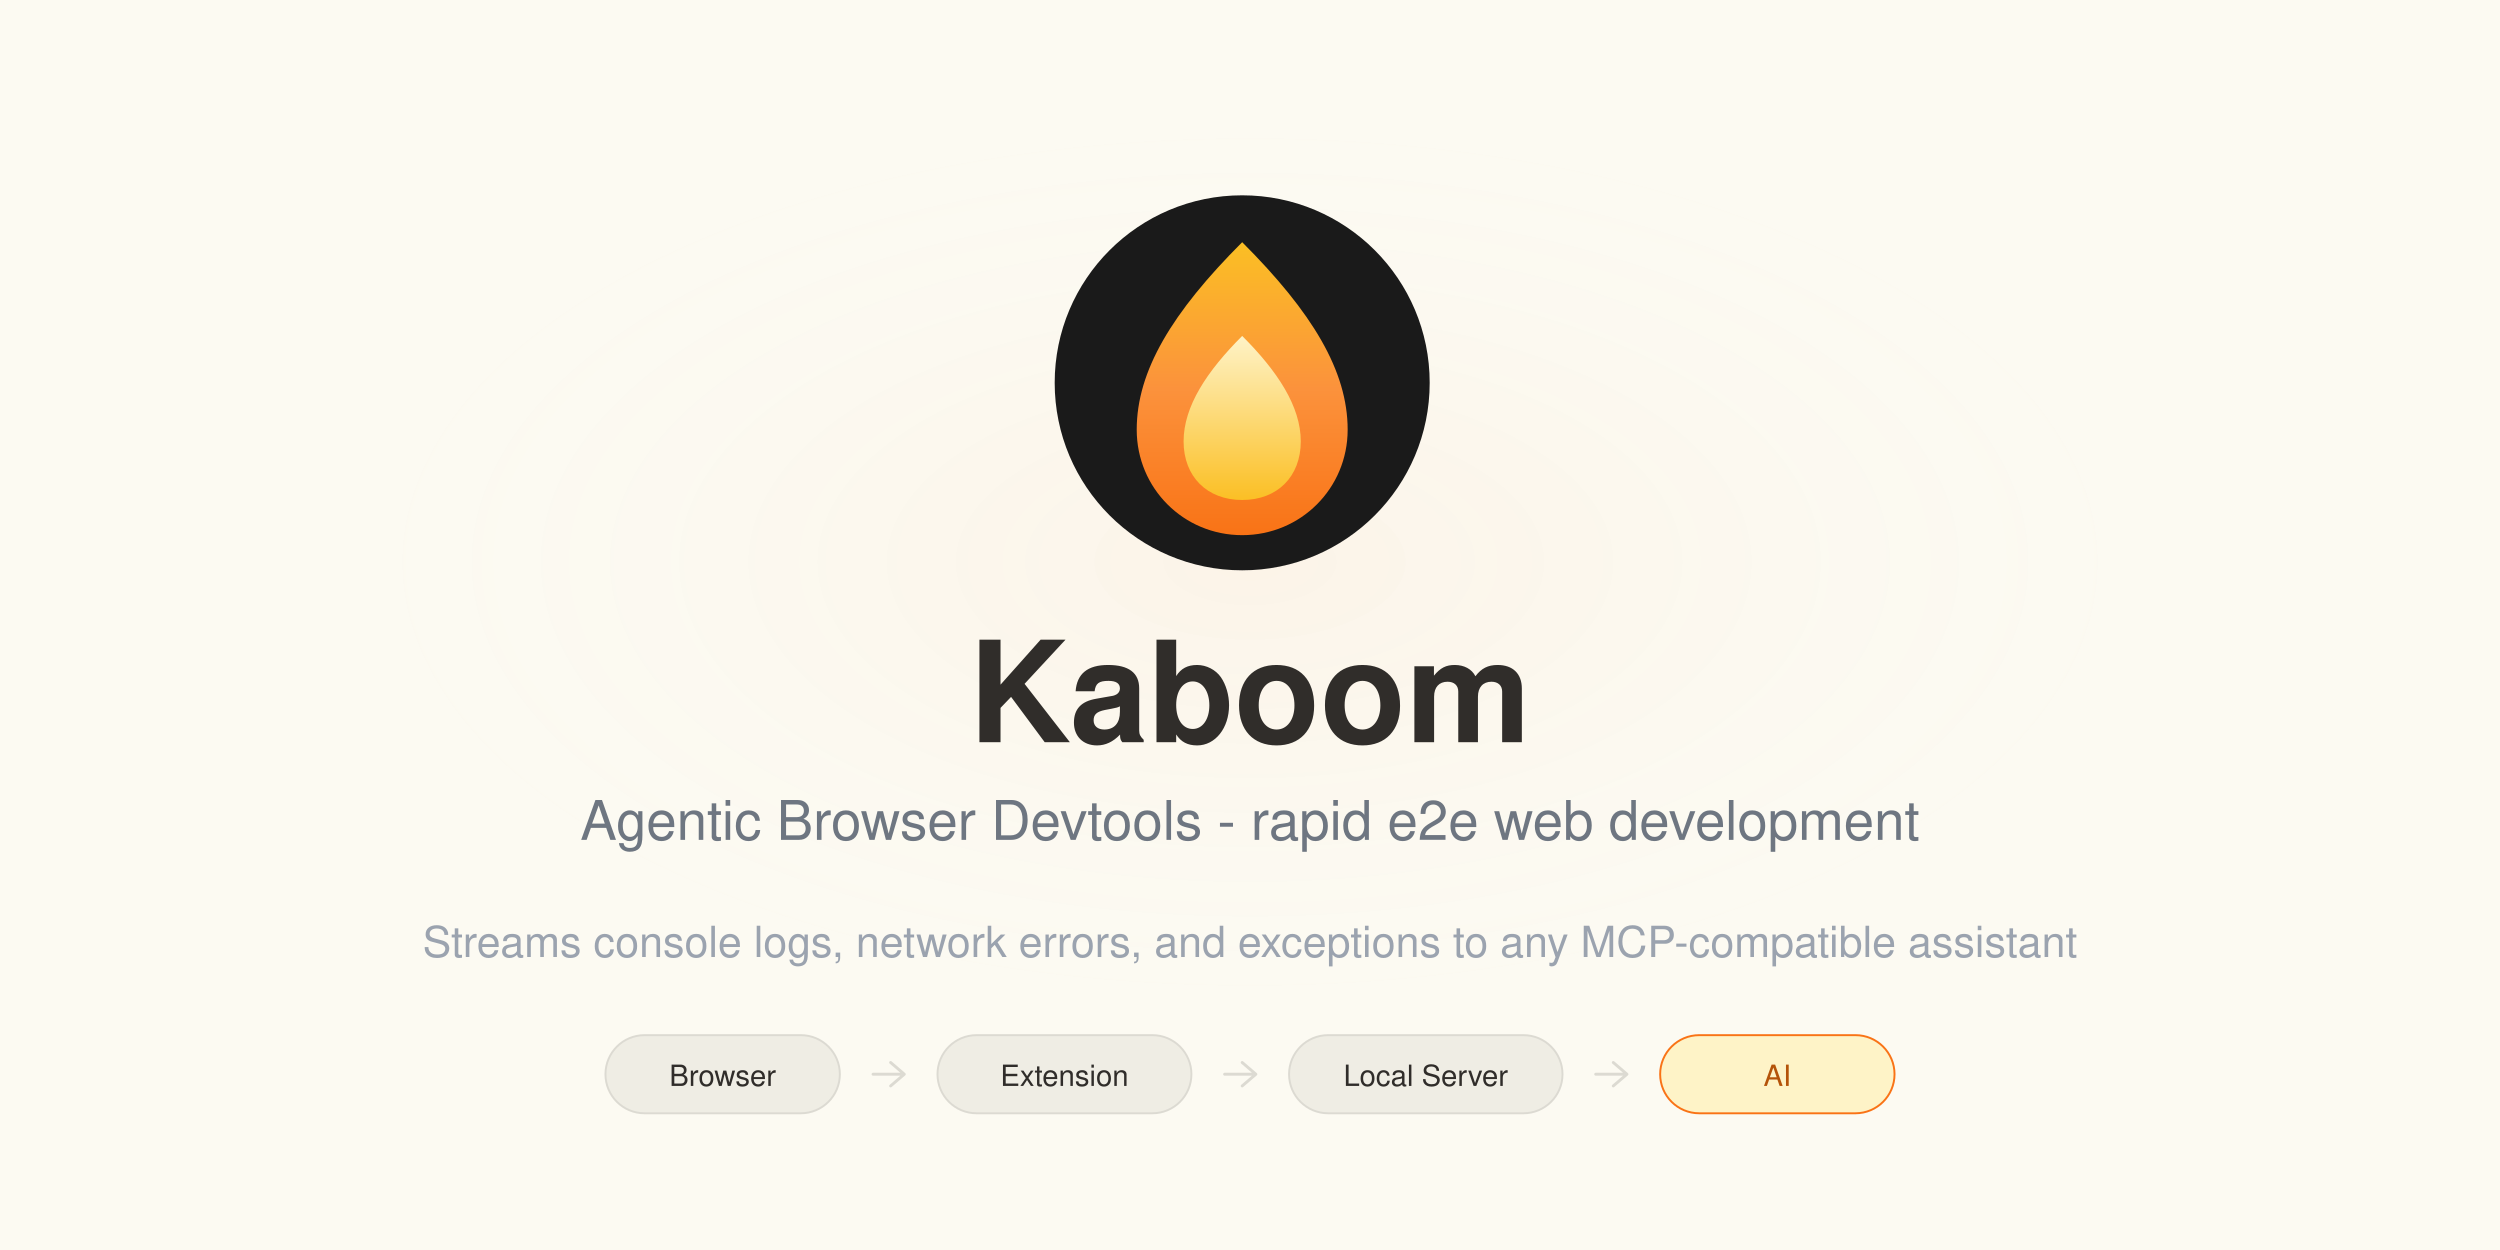
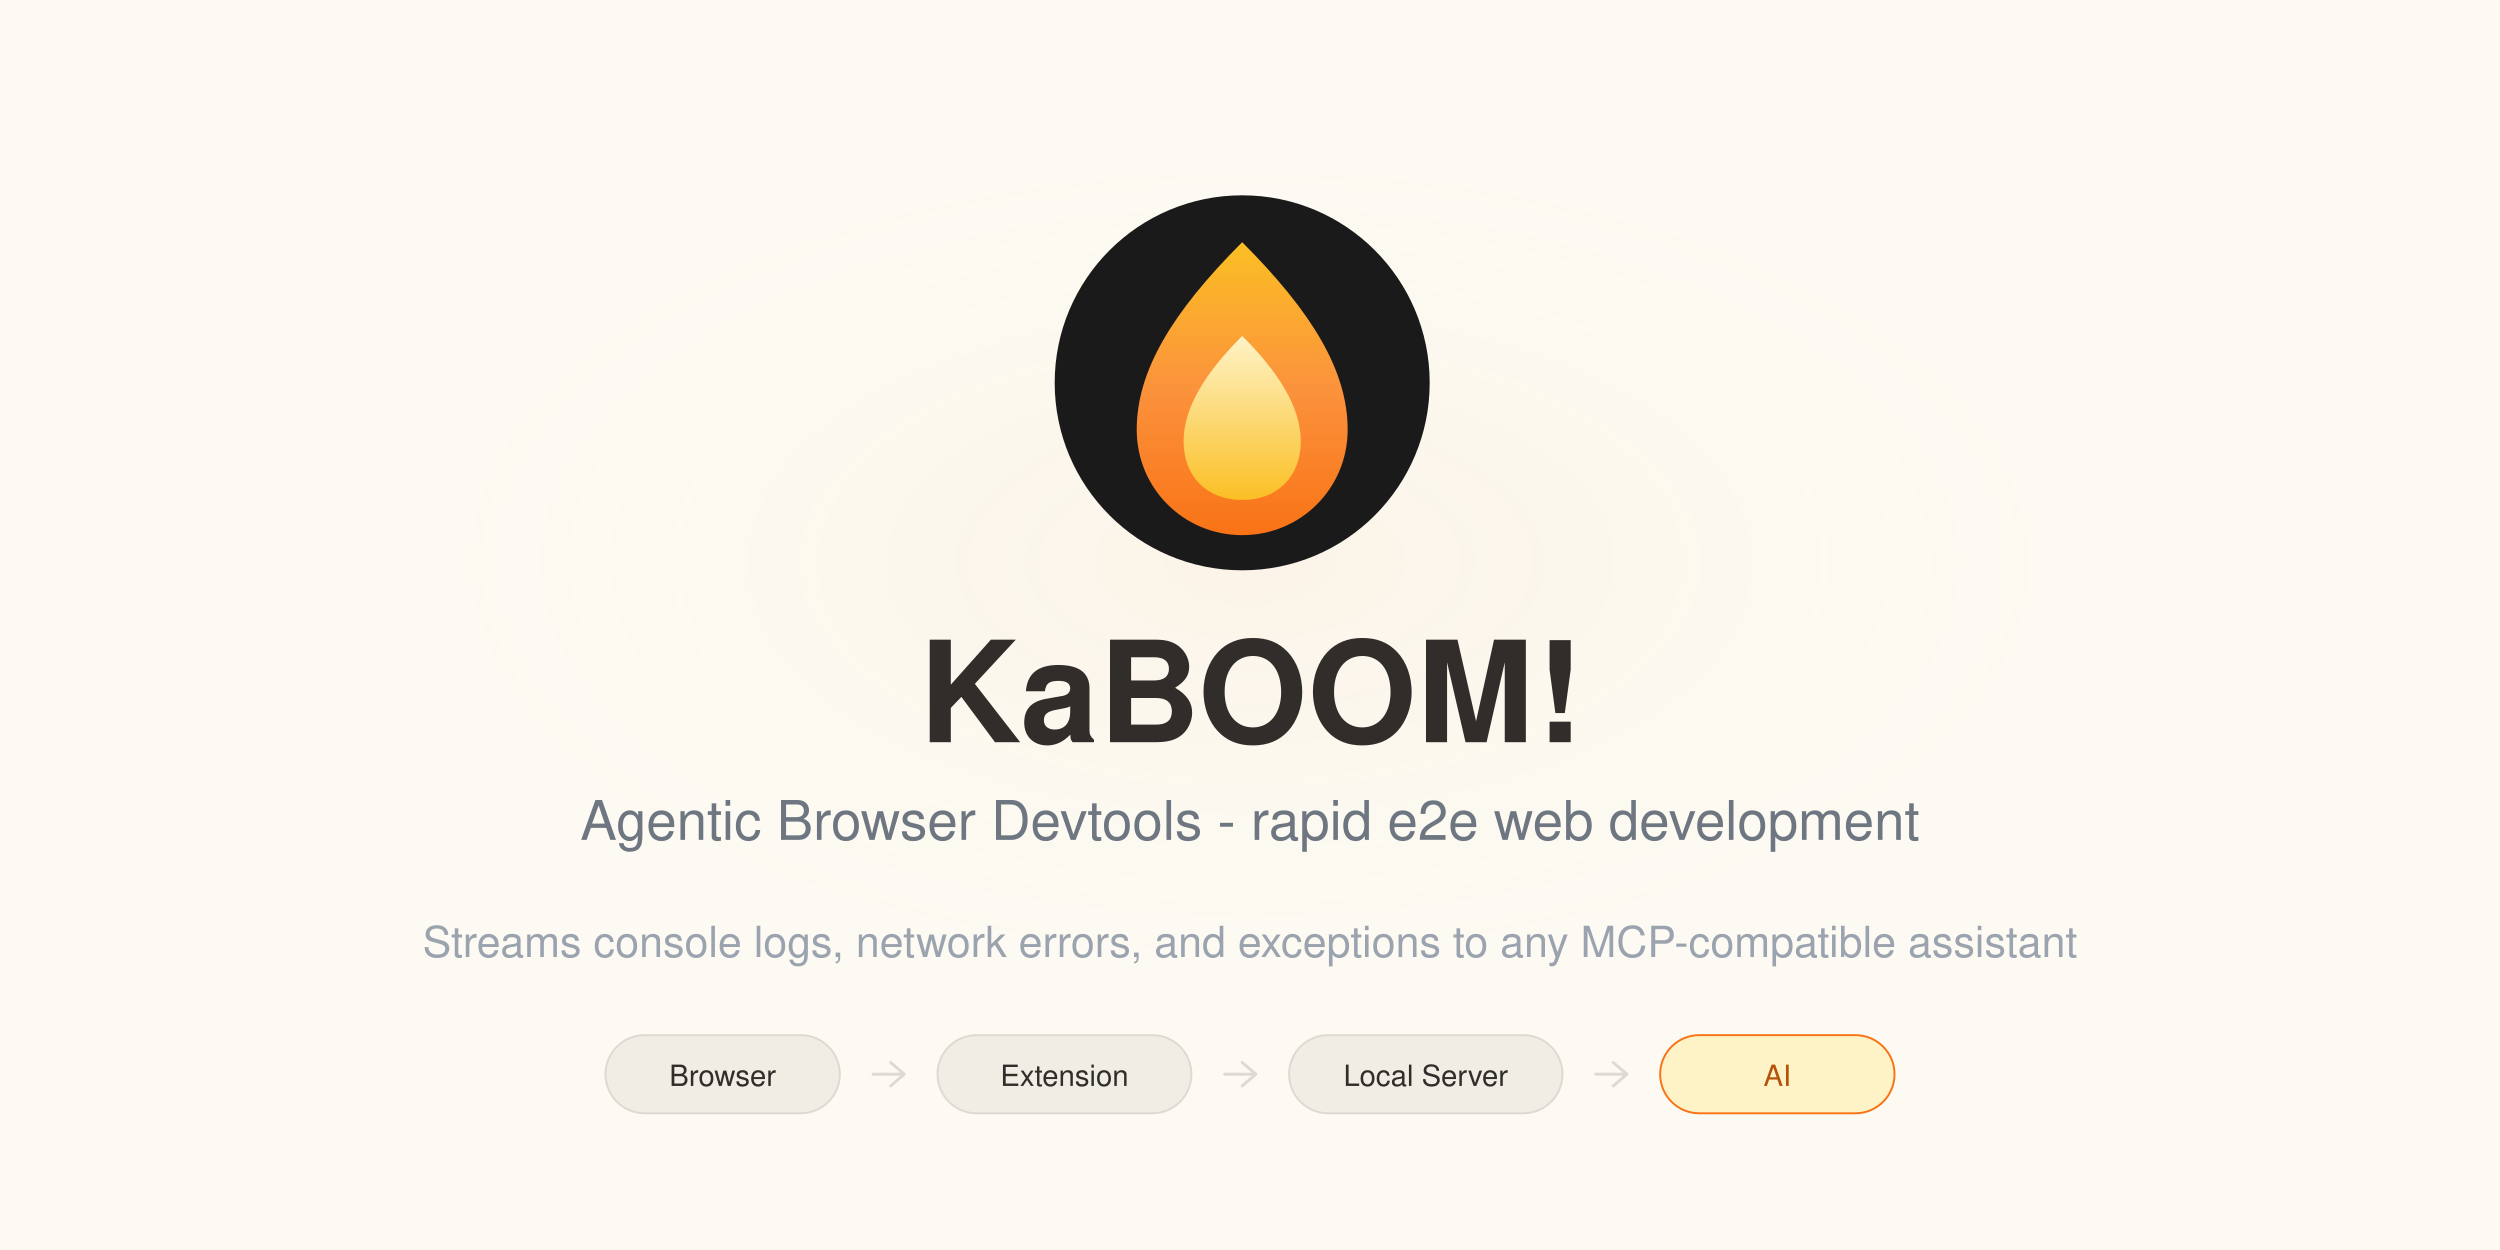
<svg xmlns="http://www.w3.org/2000/svg" width="1280" height="640" viewBox="0 0 1280 640" fill="none">
  <rect width="1280" height="640" fill="#fcfaf2" />
  <defs>
    <radialGradient id="glow" cx="50%" cy="45%" r="35%">
      <stop offset="0%" style="stop-color:#f97316;stop-opacity:0.05" />
      <stop offset="100%" style="stop-color:#fcfaf2;stop-opacity:0" />
    </radialGradient>
    <linearGradient id="social-flame" x1="0%" y1="100%" x2="0%" y2="0%">
      <stop offset="0%" style="stop-color:#f97316" />
      <stop offset="50%" style="stop-color:#fb923c" />
      <stop offset="100%" style="stop-color:#fbbf24" />
    </linearGradient>
    <linearGradient id="social-inner-flame" x1="0%" y1="100%" x2="0%" y2="0%">
      <stop offset="0%" style="stop-color:#fbbf24" />
      <stop offset="100%" style="stop-color:#fef3c7" />
    </linearGradient>
  </defs>
  <rect width="1280" height="640" fill="url(#glow)" />
  <g transform="translate(540, 100) scale(1.5)">
    <circle cx="64" cy="64" r="64" fill="#1a1a1a" />
    <path d="M64 16 C40 40, 28 60, 28 80 C28 100, 44 116, 64 116 C84 116, 100 100, 100 80 C100 60, 88 40, 64 16 Z" fill="url(#social-flame)" />
    <path d="M64 48 C52 60, 44 72, 44 84 C44 96, 52 104, 64 104 C76 104, 84 96, 84 84 C84 72, 76 60, 64 48 Z" fill="url(#social-inner-flame)" />
  </g>
-   <text x="640" y="380" font-family="-apple-system, BlinkMacSystemFont, 'Segoe UI', Helvetica, Arial, sans-serif" font-size="72" font-weight="600" fill="#302d2a" text-anchor="middle">Kaboom</text>
+   <text x="640" y="380" font-family="-apple-system, BlinkMacSystemFont, 'Segoe UI', Helvetica, Arial, sans-serif" font-size="72" font-weight="600" fill="#302d2a" text-anchor="middle">KaBOOM!</text>
  <text x="640" y="430" font-family="-apple-system, BlinkMacSystemFont, 'Segoe UI', Helvetica, Arial, sans-serif" font-size="28" font-weight="400" fill="#6e7681" text-anchor="middle">Agentic Browser Devtools - rapid e2e web development</text>
  <text x="640" y="490" font-family="-apple-system, BlinkMacSystemFont, 'Segoe UI', Helvetica, Arial, sans-serif" font-size="22" font-weight="300" fill="#9ba3af" text-anchor="middle">Streams console logs, network errors, and exceptions to any MCP-compatible assistant</text>
  <g transform="translate(310, 530)">
    <rect x="0" y="0" width="120" height="40" rx="20" fill="#efede4" stroke="#dcdad2" stroke-width="1" />
    <text x="60" y="26" font-family="-apple-system, BlinkMacSystemFont, 'Segoe UI', Helvetica, Arial, sans-serif" font-size="15" fill="#302d2a" text-anchor="middle">Browser</text>
    <path d="M137 20 L151 20 M146 14 L153 20 L146 26" stroke="#dcdad2" stroke-width="1.5" fill="none" stroke-linecap="round" stroke-linejoin="round" />
    <rect x="170" y="0" width="130" height="40" rx="20" fill="#efede4" stroke="#dcdad2" stroke-width="1" />
    <text x="235" y="26" font-family="-apple-system, BlinkMacSystemFont, 'Segoe UI', Helvetica, Arial, sans-serif" font-size="15" fill="#302d2a" text-anchor="middle">Extension</text>
    <path d="M317 20 L331 20 M326 14 L333 20 L326 26" stroke="#dcdad2" stroke-width="1.5" fill="none" stroke-linecap="round" stroke-linejoin="round" />
    <rect x="350" y="0" width="140" height="40" rx="20" fill="#efede4" stroke="#dcdad2" stroke-width="1" />
    <text x="420" y="26" font-family="-apple-system, BlinkMacSystemFont, 'Segoe UI', Helvetica, Arial, sans-serif" font-size="15" fill="#302d2a" text-anchor="middle">Local Server</text>
    <path d="M507 20 L521 20 M516 14 L523 20 L516 26" stroke="#dcdad2" stroke-width="1.5" fill="none" stroke-linecap="round" stroke-linejoin="round" />
    <rect x="540" y="0" width="120" height="40" rx="20" fill="#fef3c7" stroke="#f97316" stroke-width="1" />
    <text x="600" y="26" font-family="-apple-system, BlinkMacSystemFont, 'Segoe UI', Helvetica, Arial, sans-serif" font-size="15" fill="#b45309" text-anchor="middle">AI</text>
  </g>
</svg>
